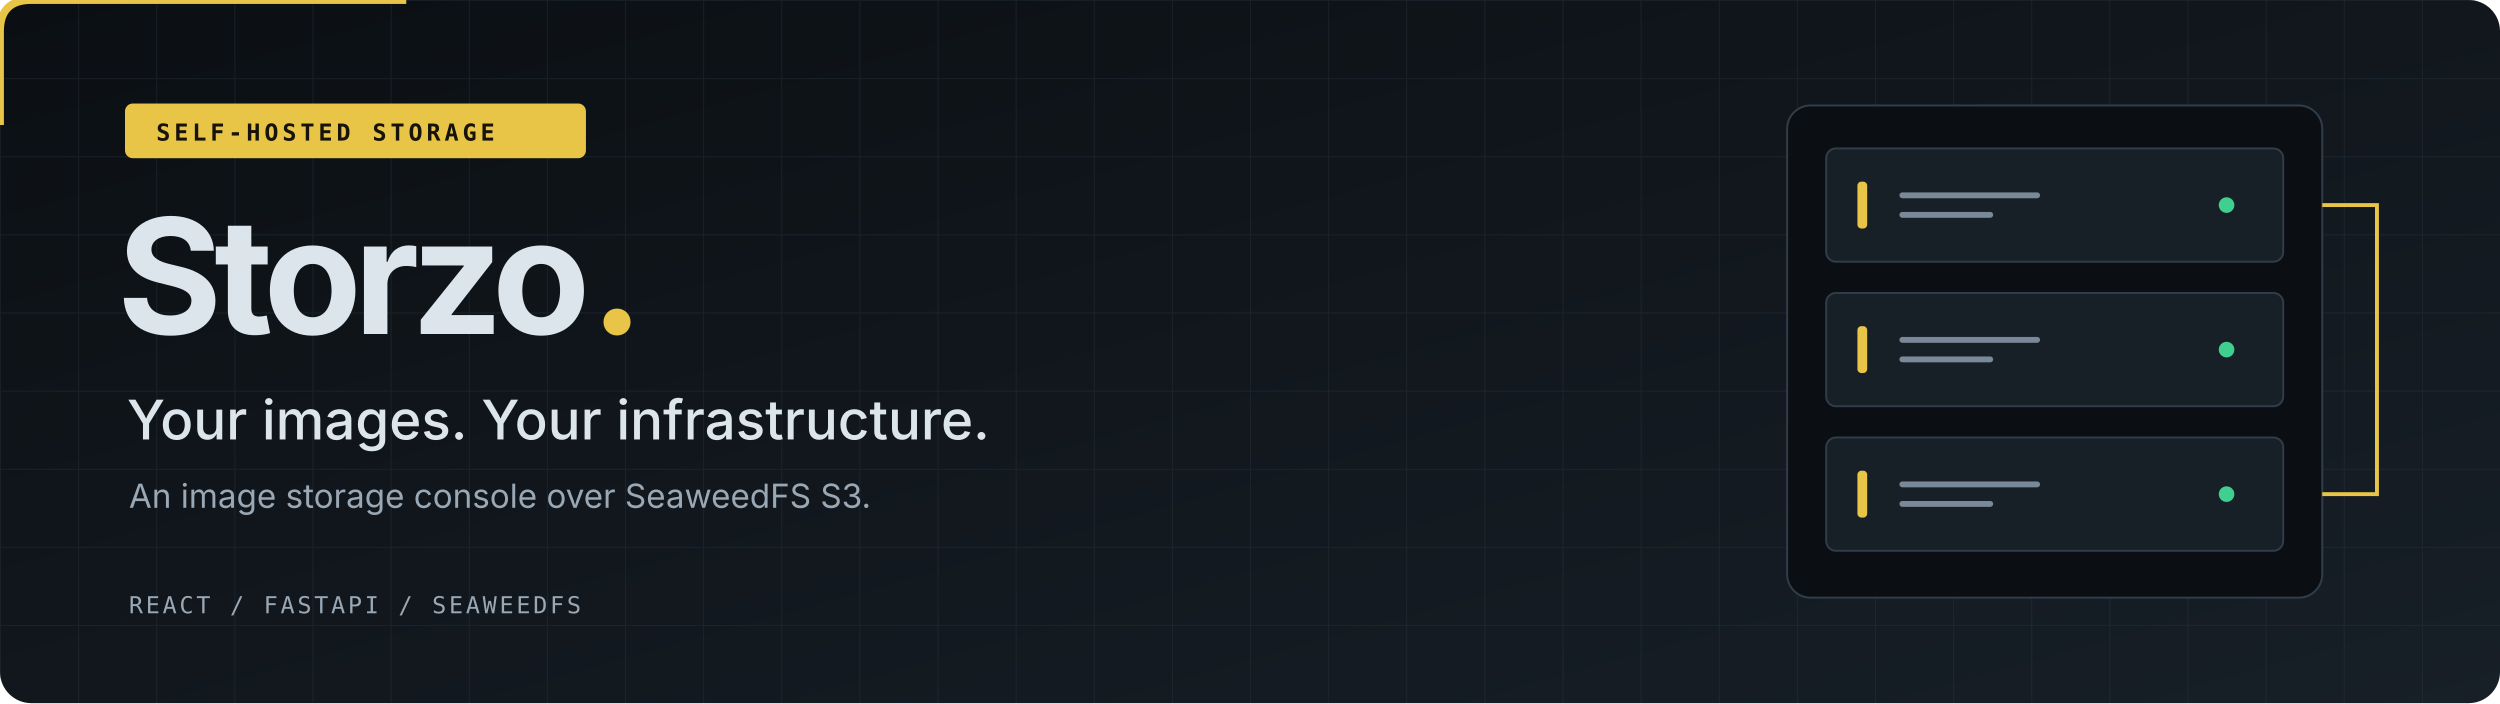
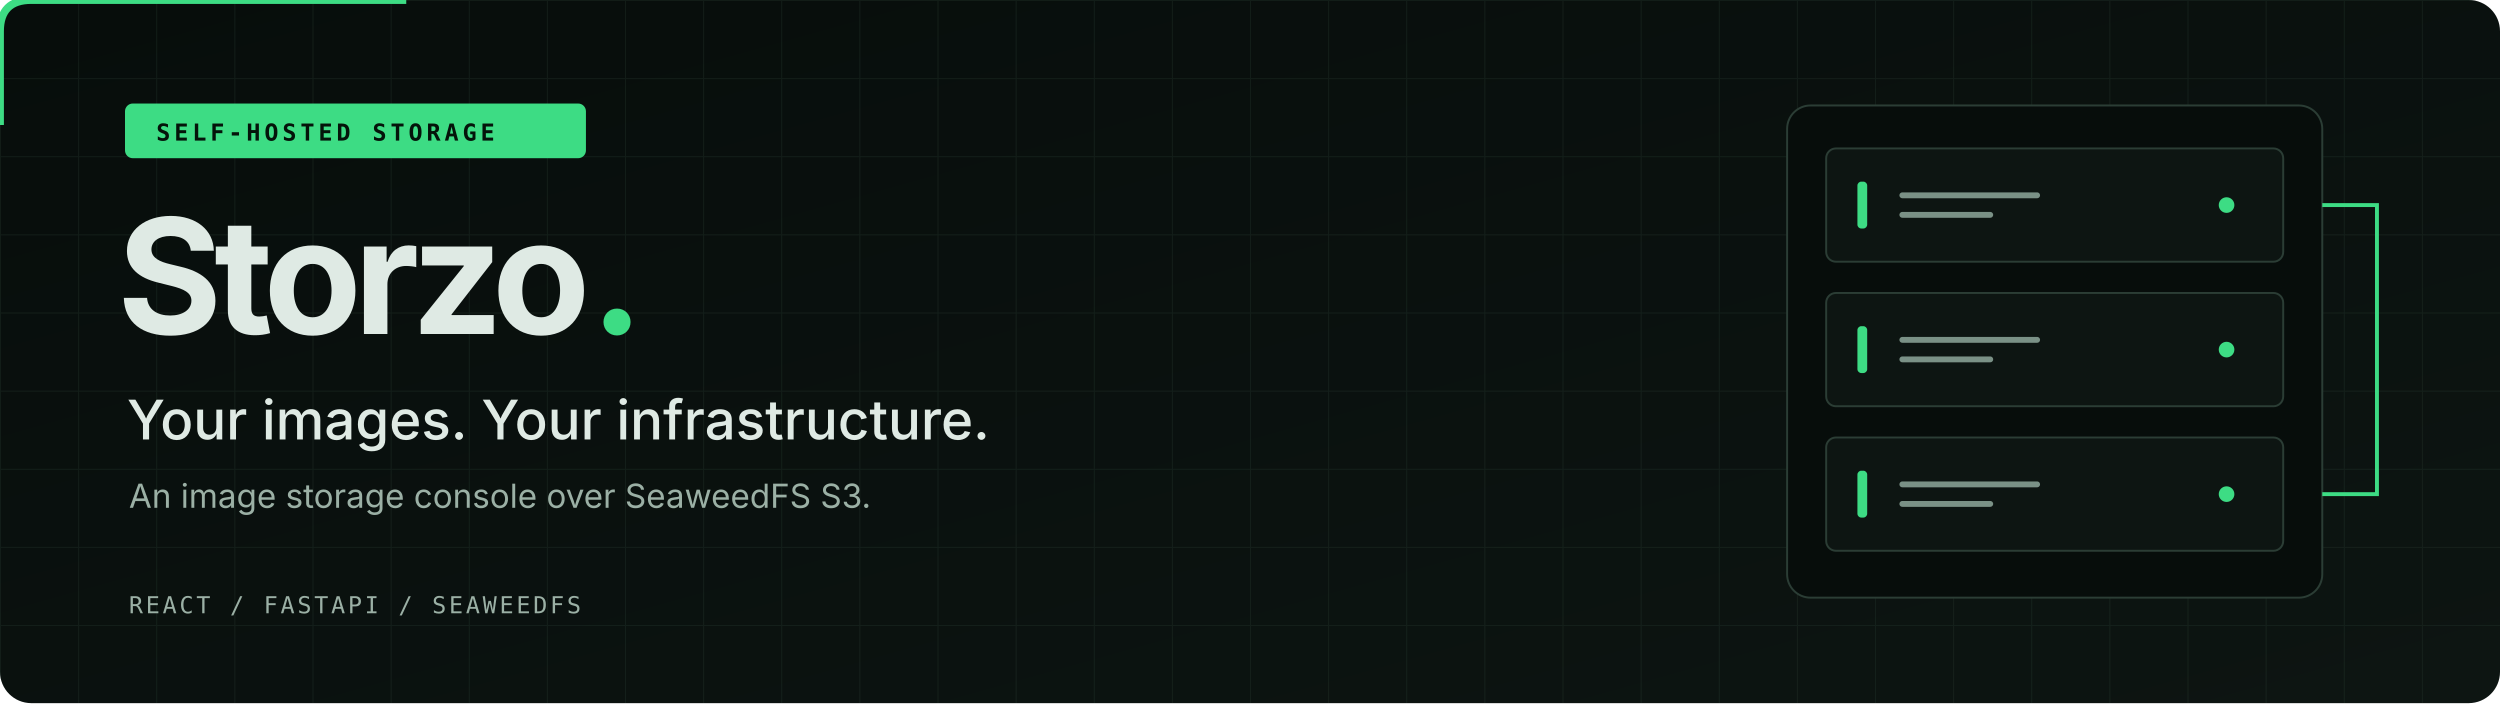
<svg xmlns="http://www.w3.org/2000/svg" width="1280" height="360" viewBox="0 0 1280 360" role="img" aria-labelledby="title description">
  <defs>
    <linearGradient id="background" x2="1" y2="1">
-       <stop stop-color="#0b0f13" />
-       <stop offset="1" stop-color="#171f27" />
+       <stop stop-color="#070d0b" />
+       <stop offset="1" stop-color="#0d1512" />
    </linearGradient>
    <pattern id="grid" width="40" height="40" patternUnits="userSpaceOnUse">
-       <path d="M40 0H0V40" fill="none" stroke="#303d4a" stroke-opacity=".3" />
+       <path d="M40 0H0V40" fill="none" stroke="#2b3d35" stroke-opacity=".3" />
    </pattern>
  </defs>
  <rect width="1280" height="360" rx="16" fill="url(#background)" />
  <rect width="1280" height="360" rx="16" fill="url(#grid)" />
-   <path d="M0 64V16Q0 0 16 0H208" fill="none" stroke="#e8c547" stroke-width="4" />
+   <path d="M0 64V16Q0 0 16 0H208" fill="none" stroke="#3ddc84" stroke-width="4" />
  <g font-family="ui-monospace, SFMono-Regular, Consolas, monospace">
-     <rect x="64" y="53" width="236" height="28" rx="4" fill="#e8c547" />
-     <text x="80" y="72" font-size="12" font-weight="700" letter-spacing="2" fill="#17130a">SELF-HOSTED STORAGE</text>
-     <text x="66" y="314" font-size="12" letter-spacing="1.4" fill="#9aa8b5">REACT / FASTAPI / SEAWEEDFS</text>
+     <rect x="64" y="53" width="236" height="28" rx="4" fill="#3ddc84" />
+     <text x="80" y="72" font-size="12" font-weight="700" letter-spacing="2" fill="#04140a">SELF-HOSTED STORAGE</text>
+     <text x="66" y="314" font-size="12" letter-spacing="1.4" fill="#9bb0a5">REACT / FASTAPI / SEAWEEDFS</text>
  </g>
  <g font-family="system-ui, -apple-system, 'Segoe UI', sans-serif">
-     <text x="60" y="171" font-size="82" font-weight="700" letter-spacing="-4" fill="#dde5ec">Storzo<tspan fill="#e8c547">.</tspan>
+     <text x="60" y="171" font-size="82" font-weight="700" letter-spacing="-4" fill="#dfeae4">Storzo<tspan fill="#3ddc84">.</tspan>
    </text>
-     <text x="65" y="225" font-size="28" font-weight="500" fill="#dde5ec">Your images. Your infrastructure.</text>
-     <text x="66" y="260" font-size="17" fill="#9aa8b5">An image storage console over SeaweedFS S3.</text>
+     <text x="65" y="225" font-size="28" font-weight="500" fill="#dfeae4">Your images. Your infrastructure.</text>
+     <text x="66" y="260" font-size="17" fill="#9bb0a5">An image storage console over SeaweedFS S3.</text>
  </g>
  <g transform="translate(915 54)">
-     <rect width="274" height="252" rx="12" fill="#0b0f13" stroke="#303d4a" />
-     <g fill="#171f27" stroke="#303d4a">
+     <rect width="274" height="252" rx="12" fill="#070d0b" stroke="#2b3d35" />
+     <g fill="#0d1512" stroke="#2b3d35">
      <rect x="20" y="22" width="234" height="58" rx="5" />
      <rect x="20" y="96" width="234" height="58" rx="5" />
      <rect x="20" y="170" width="234" height="58" rx="5" />
    </g>
-     <g fill="#e8c547">
+     <g fill="#3ddc84">
      <rect x="36" y="39" width="5" height="24" rx="2" />
      <rect x="36" y="113" width="5" height="24" rx="2" />
      <rect x="36" y="187" width="5" height="24" rx="2" />
    </g>
-     <g stroke="#7a8997" stroke-width="3" stroke-linecap="round">
+     <g stroke="#7a9186" stroke-width="3" stroke-linecap="round">
      <path d="M59 46h69m-69 10h45M59 120h69m-69 10h45M59 194h69m-69 10h45" />
    </g>
-     <g fill="#3fcf8e">
+     <g fill="#3ddc84">
      <circle cx="225" cy="51" r="4" />
      <circle cx="225" cy="125" r="4" />
      <circle cx="225" cy="199" r="4" />
    </g>
-     <path d="M274 51h28v148h-28" fill="none" stroke="#e8c547" stroke-width="2" />
+     <path d="M274 51h28v148h-28" fill="none" stroke="#3ddc84" stroke-width="2" />
  </g>
</svg>
